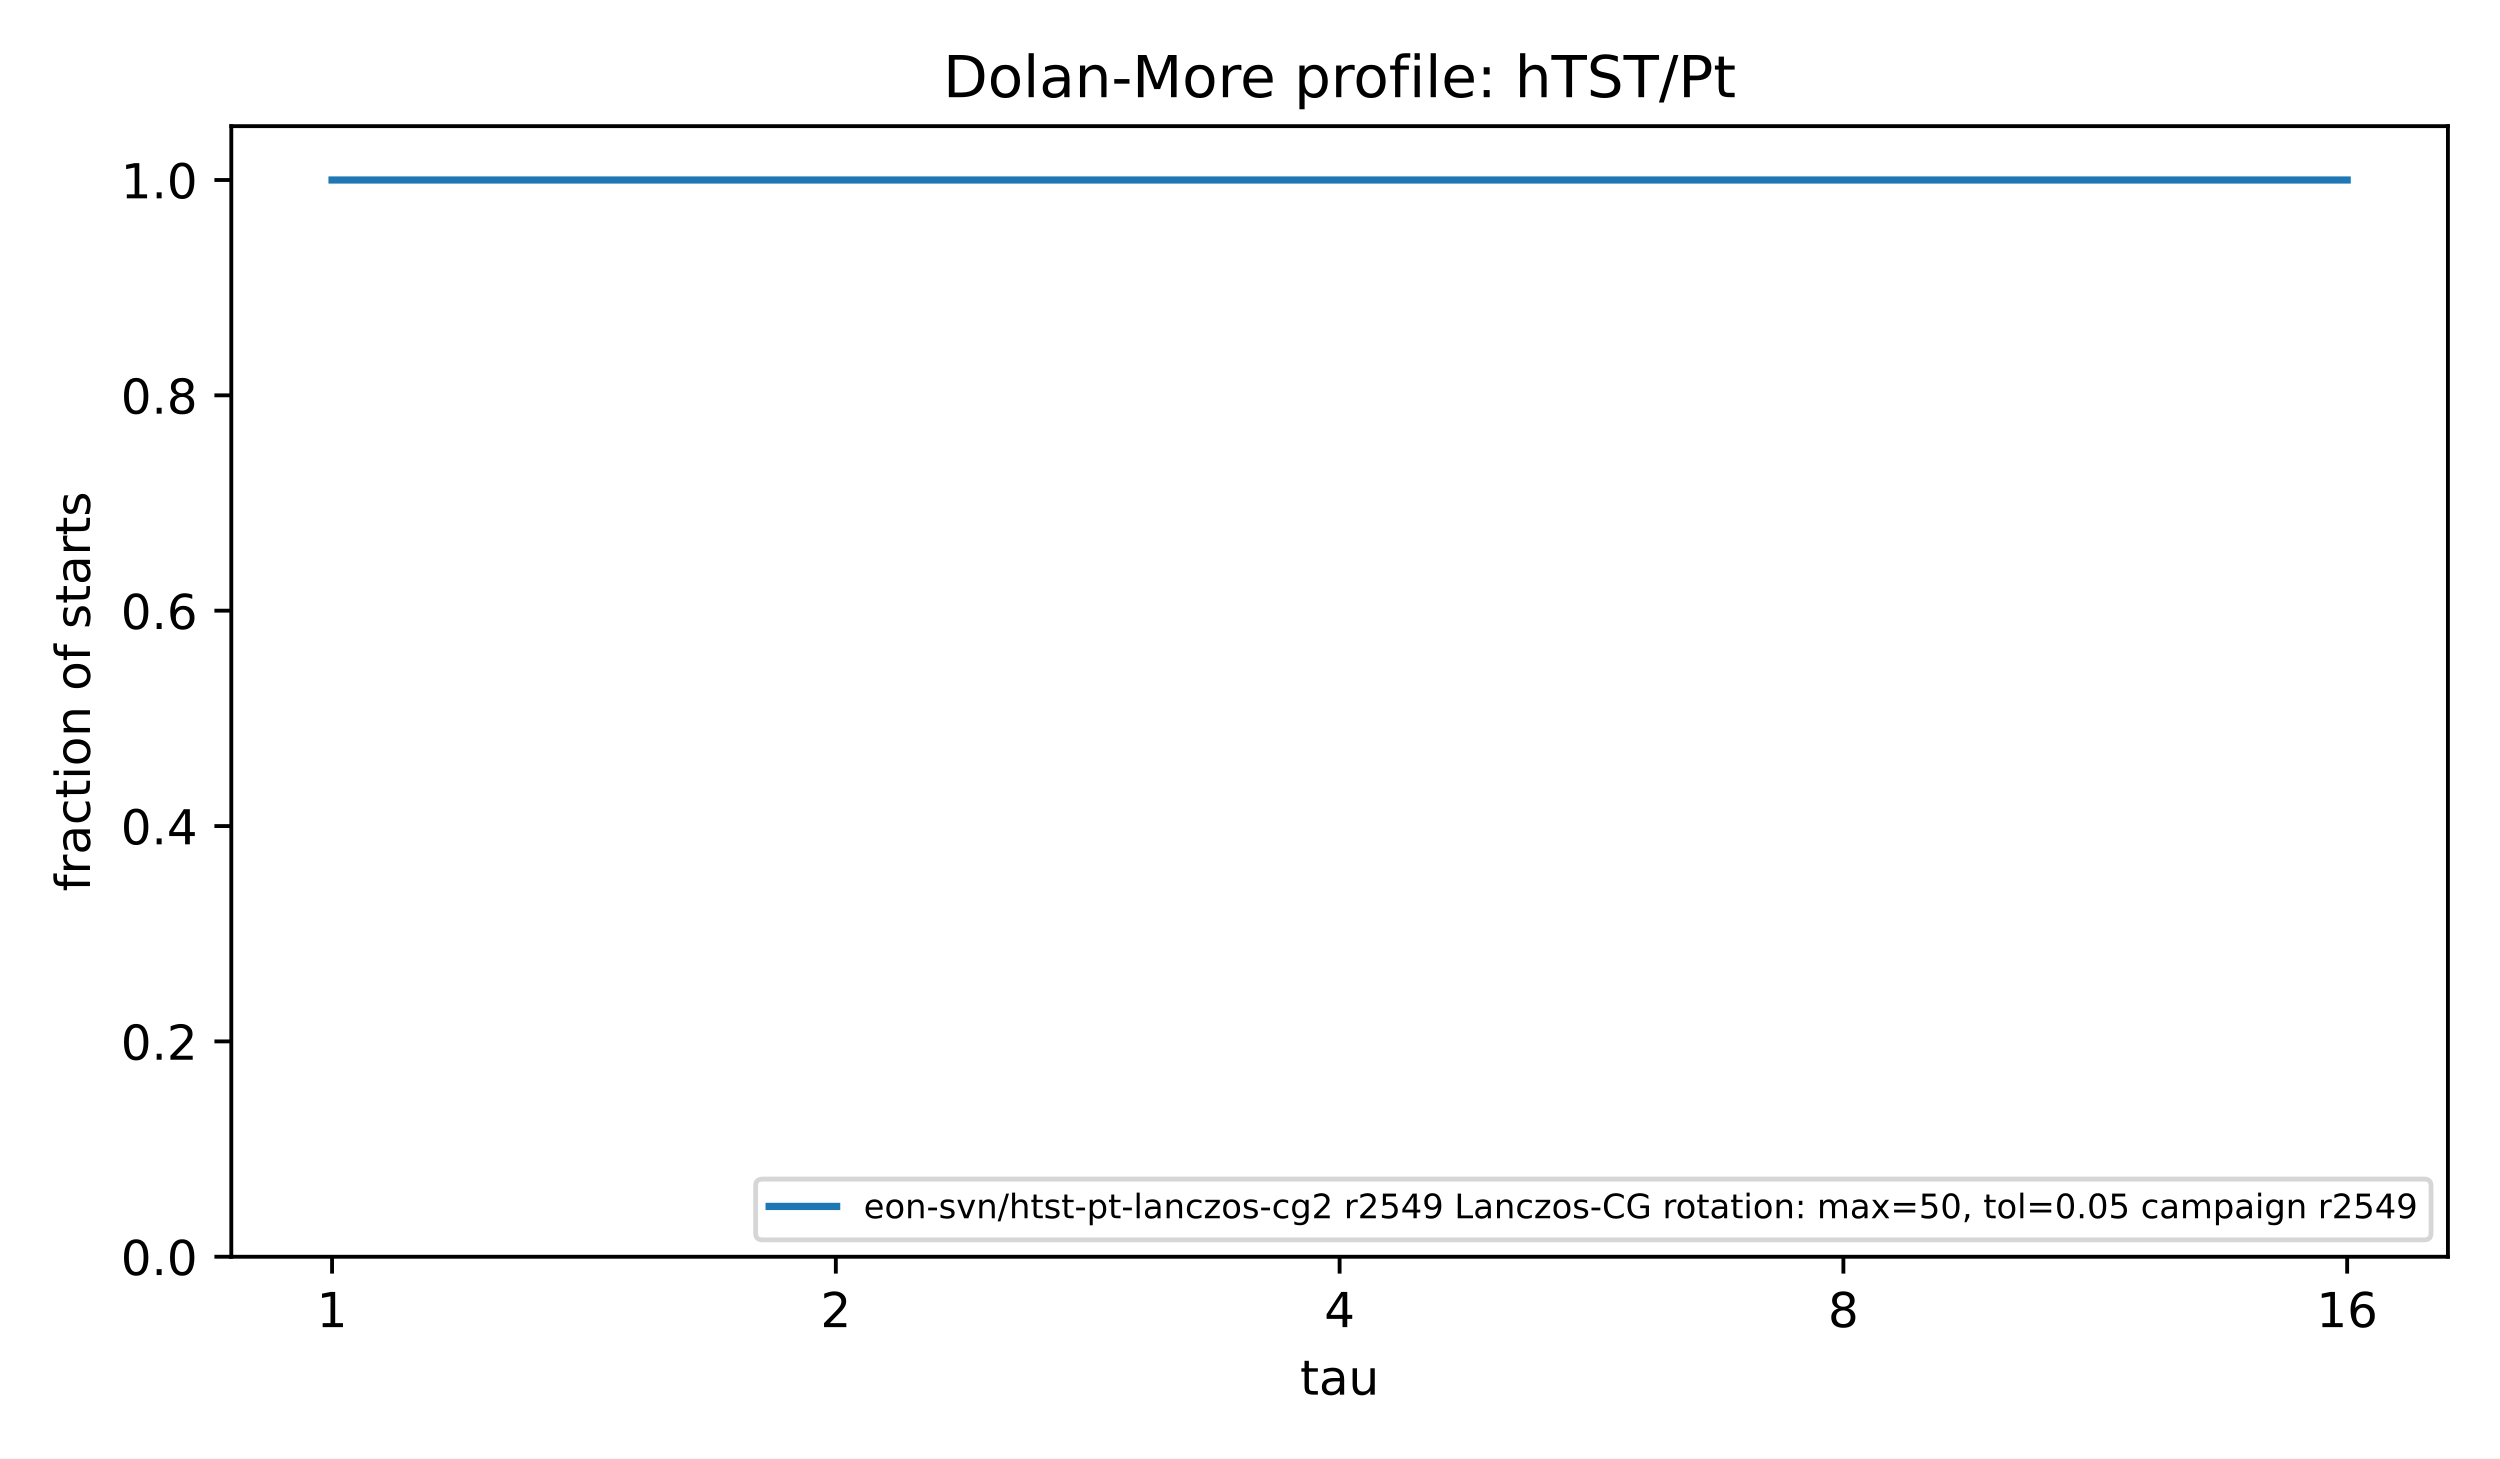
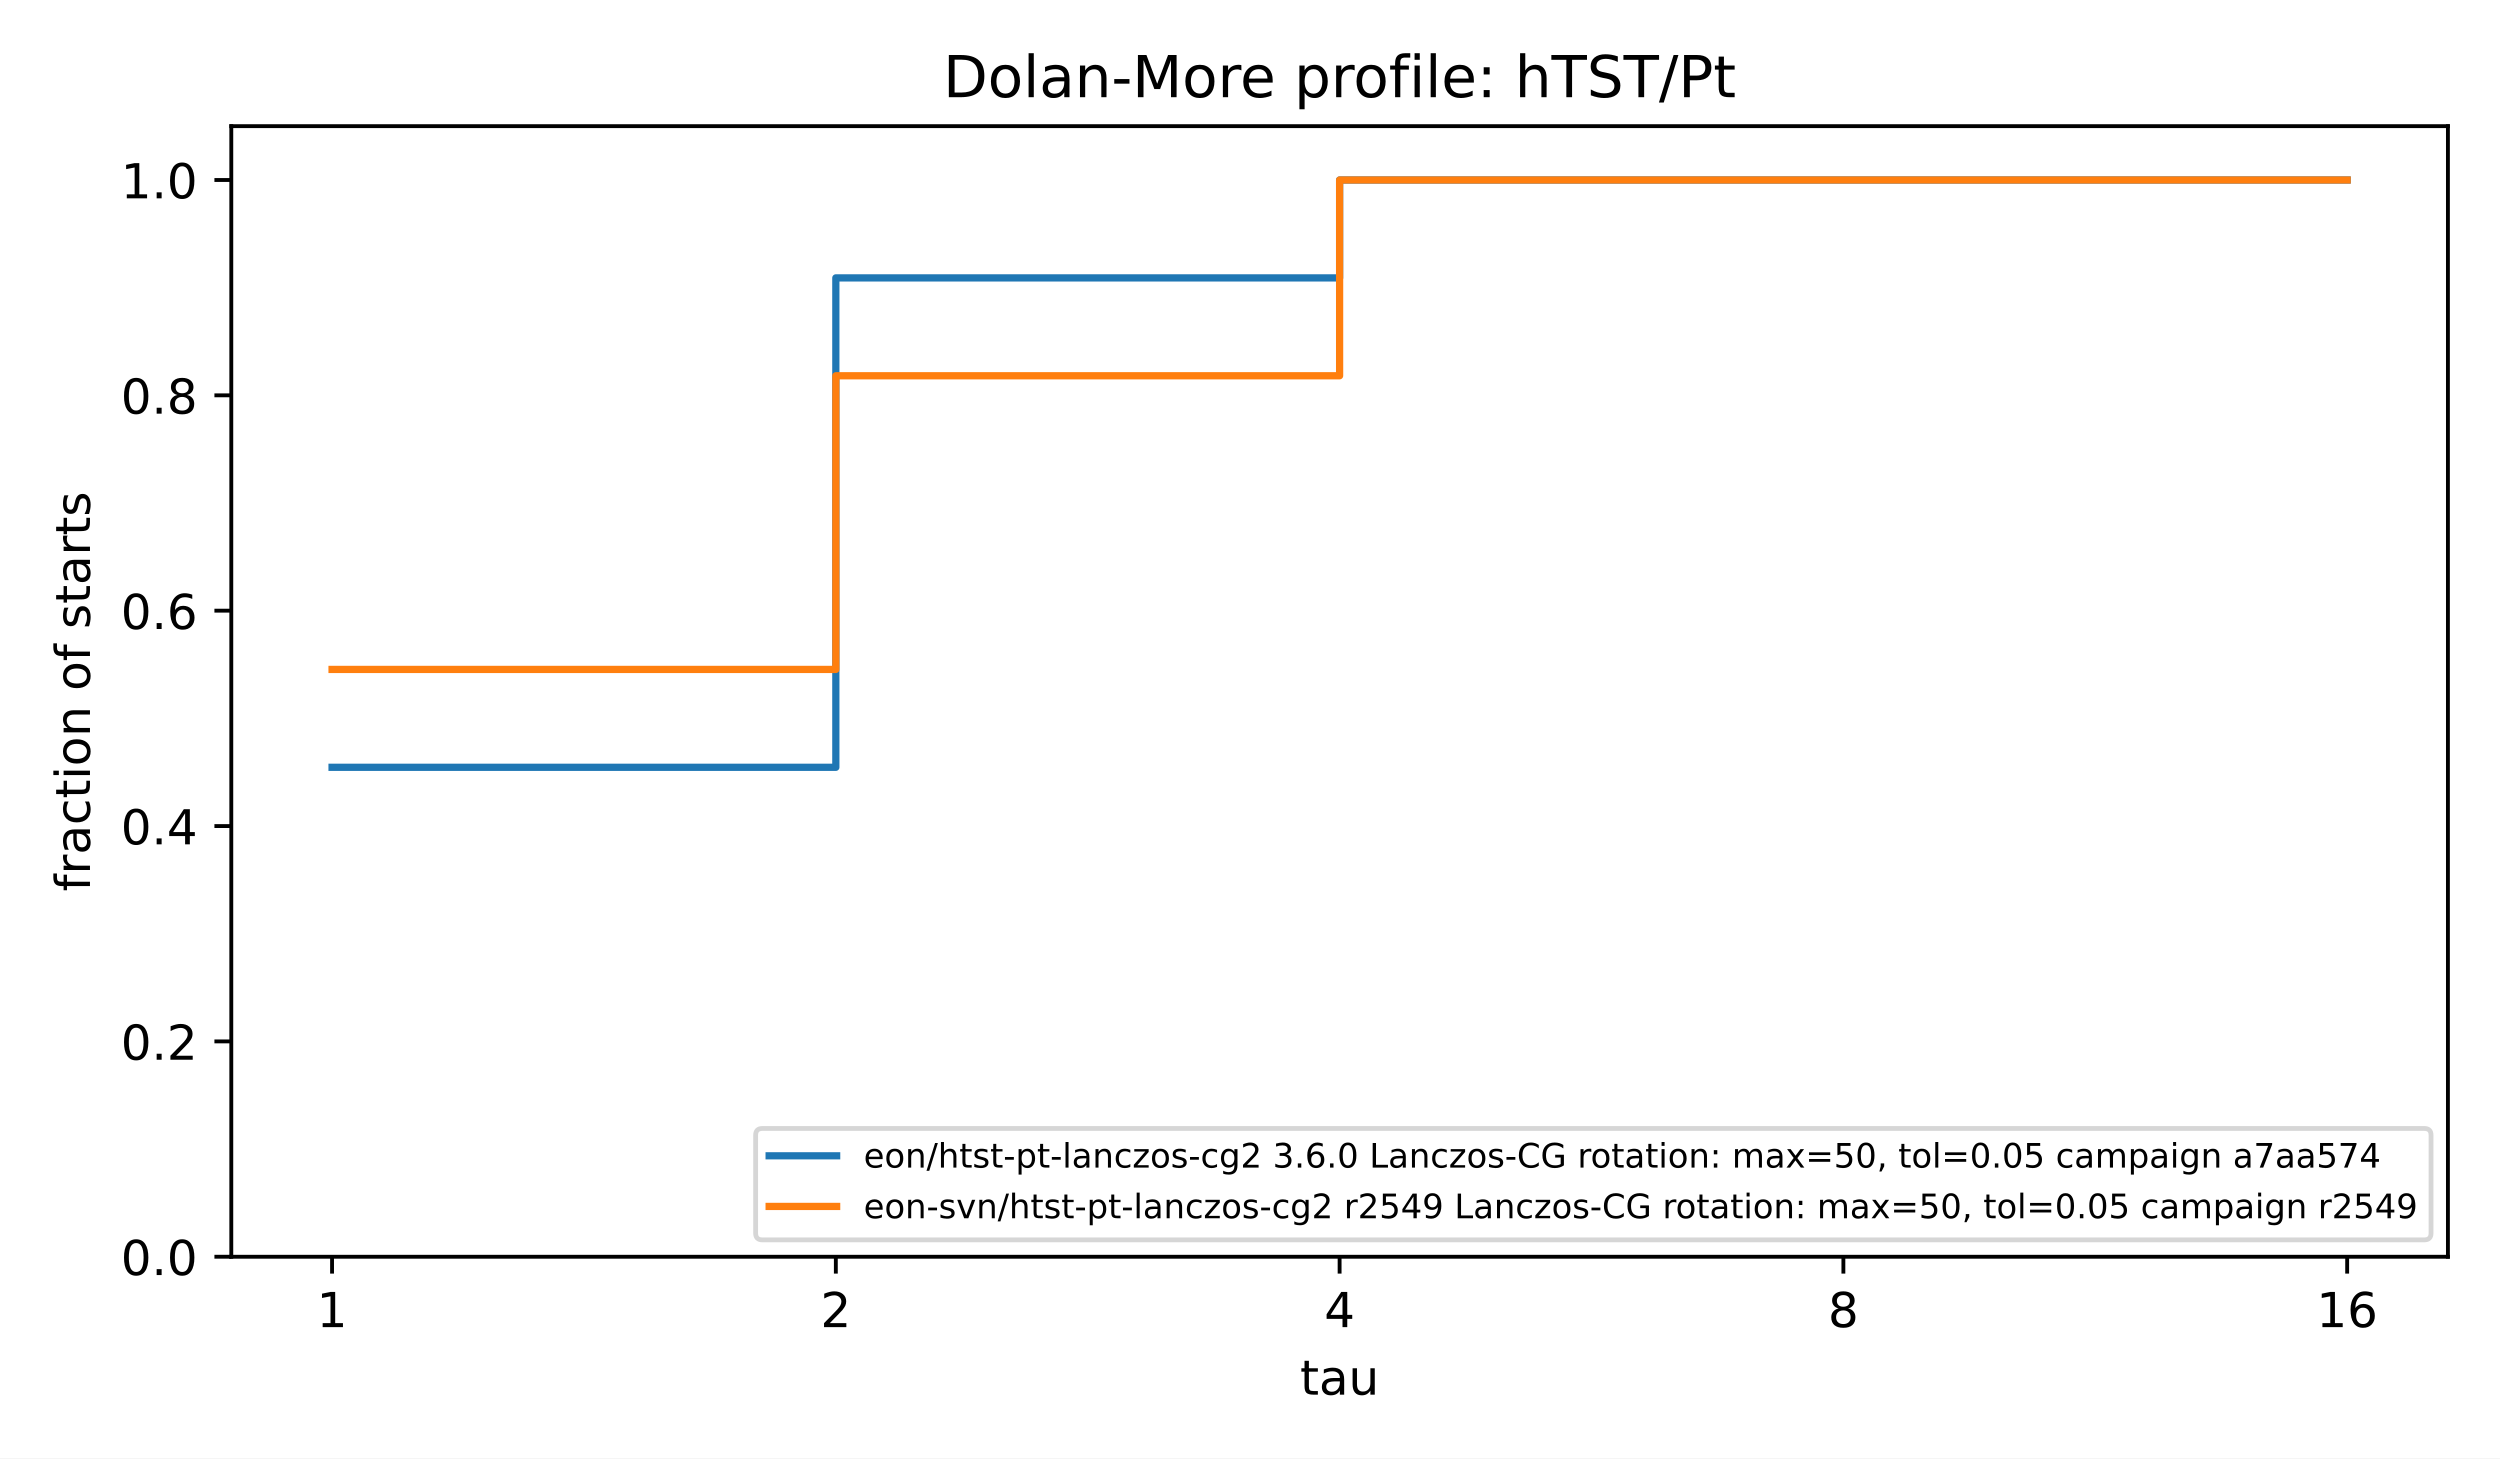
<svg xmlns="http://www.w3.org/2000/svg" xmlns:xlink="http://www.w3.org/1999/xlink" width="518.4pt" height="302.4pt" viewBox="0 0 518.4 302.4" version="1.1">
  <defs>
    <style type="text/css">*{stroke-linejoin: round; stroke-linecap: butt}</style>
  </defs>
  <g id="figure_1">
    <g id="patch_1">
      <path d="M 0 302.4  L 518.4 302.4  L 518.4 0  L 0 0  z " style="fill: #ffffff" />
    </g>
    <g id="axes_1">
      <g id="patch_2">
        <path d="M 47.962 260.6  L 507.6 260.6  L 507.6 26.16  L 47.962 26.16  z " style="fill: #ffffff" />
      </g>
      <g id="matplotlib.axis_1">
        <g id="xtick_1">
          <g id="line2d_1">
            <defs>
              <path id="m8ea4d47d77" d="M 0 0  L 0 3.5  " style="stroke: #000000; stroke-width: 0.8" />
            </defs>
            <g>
              <use xlink:href="#m8ea4d47d77" x="68.855" y="260.6" style="stroke: #000000; stroke-width: 0.8" />
            </g>
          </g>
          <g id="text_1">
            <text style="font-size: 10px; font-family: 'DejaVu Sans', 'Bitstream Vera Sans', 'Computer Modern Sans Serif', 'Lucida Grande', 'Verdana', 'Geneva', 'Lucid', 'Arial', 'Helvetica', 'Avant Garde', sans-serif; text-anchor: middle" x="68.855" y="275.198" transform="rotate(-0 68.85496 275.1977)">1</text>
          </g>
        </g>
        <g id="xtick_2">
          <g id="line2d_2">
            <g>
              <use xlink:href="#m8ea4d47d77" x="173.318" y="260.6" style="stroke: #000000; stroke-width: 0.8" />
            </g>
          </g>
          <g id="text_2">
            <text style="font-size: 10px; font-family: 'DejaVu Sans', 'Bitstream Vera Sans', 'Computer Modern Sans Serif', 'Lucida Grande', 'Verdana', 'Geneva', 'Lucid', 'Arial', 'Helvetica', 'Avant Garde', sans-serif; text-anchor: middle" x="173.318" y="275.198" transform="rotate(-0 173.3181 275.1977)">2</text>
          </g>
        </g>
        <g id="xtick_3">
          <g id="line2d_3">
            <g>
              <use xlink:href="#m8ea4d47d77" x="277.781" y="260.6" style="stroke: #000000; stroke-width: 0.8" />
            </g>
          </g>
          <g id="text_3">
            <text style="font-size: 10px; font-family: 'DejaVu Sans', 'Bitstream Vera Sans', 'Computer Modern Sans Serif', 'Lucida Grande', 'Verdana', 'Geneva', 'Lucid', 'Arial', 'Helvetica', 'Avant Garde', sans-serif; text-anchor: middle" x="277.781" y="275.198" transform="rotate(-0 277.7812 275.1977)">4</text>
          </g>
        </g>
        <g id="xtick_4">
          <g id="line2d_4">
            <g>
              <use xlink:href="#m8ea4d47d77" x="382.244" y="260.6" style="stroke: #000000; stroke-width: 0.8" />
            </g>
          </g>
          <g id="text_4">
            <text style="font-size: 10px; font-family: 'DejaVu Sans', 'Bitstream Vera Sans', 'Computer Modern Sans Serif', 'Lucida Grande', 'Verdana', 'Geneva', 'Lucid', 'Arial', 'Helvetica', 'Avant Garde', sans-serif; text-anchor: middle" x="382.244" y="275.198" transform="rotate(-0 382.2443 275.1977)">8</text>
          </g>
        </g>
        <g id="xtick_5">
          <g id="line2d_5">
            <g>
              <use xlink:href="#m8ea4d47d77" x="486.707" y="260.6" style="stroke: #000000; stroke-width: 0.8" />
            </g>
          </g>
          <g id="text_5">
            <text style="font-size: 10px; font-family: 'DejaVu Sans', 'Bitstream Vera Sans', 'Computer Modern Sans Serif', 'Lucida Grande', 'Verdana', 'Geneva', 'Lucid', 'Arial', 'Helvetica', 'Avant Garde', sans-serif; text-anchor: middle" x="486.707" y="275.198" transform="rotate(-0 486.7074 275.1977)">16</text>
          </g>
        </g>
        <g id="text_6">
          <text style="font-size: 10px; font-family: 'DejaVu Sans', 'Bitstream Vera Sans', 'Computer Modern Sans Serif', 'Lucida Grande', 'Verdana', 'Geneva', 'Lucid', 'Arial', 'Helvetica', 'Avant Garde', sans-serif; text-anchor: middle" x="277.781" y="289.198" transform="rotate(-0 277.7812 289.1977)">tau</text>
        </g>
      </g>
      <g id="matplotlib.axis_2">
        <g id="ytick_1">
          <g id="line2d_6">
            <defs>
              <path id="md659df78fa" d="M 0 0  L -3.5 0  " style="stroke: #000000; stroke-width: 0.8" />
            </defs>
            <g>
              <use xlink:href="#md659df78fa" x="47.962" y="260.6" style="stroke: #000000; stroke-width: 0.8" />
            </g>
          </g>
          <g id="text_7">
            <text style="font-size: 10px; font-family: 'DejaVu Sans', 'Bitstream Vera Sans', 'Computer Modern Sans Serif', 'Lucida Grande', 'Verdana', 'Geneva', 'Lucid', 'Arial', 'Helvetica', 'Avant Garde', sans-serif; text-anchor: end" x="40.962" y="264.399" transform="rotate(-0 40.96234 264.3988)">0.0</text>
          </g>
        </g>
        <g id="ytick_2">
          <g id="line2d_7">
            <g>
              <use xlink:href="#md659df78fa" x="47.962" y="215.945" style="stroke: #000000; stroke-width: 0.8" />
            </g>
          </g>
          <g id="text_8">
            <text style="font-size: 10px; font-family: 'DejaVu Sans', 'Bitstream Vera Sans', 'Computer Modern Sans Serif', 'Lucida Grande', 'Verdana', 'Geneva', 'Lucid', 'Arial', 'Helvetica', 'Avant Garde', sans-serif; text-anchor: end" x="40.962" y="219.744" transform="rotate(-0 40.96234 219.7436)">0.2</text>
          </g>
        </g>
        <g id="ytick_3">
          <g id="line2d_8">
            <g>
              <use xlink:href="#md659df78fa" x="47.962" y="171.29" style="stroke: #000000; stroke-width: 0.8" />
            </g>
          </g>
          <g id="text_9">
            <text style="font-size: 10px; font-family: 'DejaVu Sans', 'Bitstream Vera Sans', 'Computer Modern Sans Serif', 'Lucida Grande', 'Verdana', 'Geneva', 'Lucid', 'Arial', 'Helvetica', 'Avant Garde', sans-serif; text-anchor: end" x="40.962" y="175.088" transform="rotate(-0 40.96234 175.0884)">0.4</text>
          </g>
        </g>
        <g id="ytick_4">
          <g id="line2d_9">
            <g>
              <use xlink:href="#md659df78fa" x="47.962" y="126.634" style="stroke: #000000; stroke-width: 0.8" />
            </g>
          </g>
          <g id="text_10">
            <text style="font-size: 10px; font-family: 'DejaVu Sans', 'Bitstream Vera Sans', 'Computer Modern Sans Serif', 'Lucida Grande', 'Verdana', 'Geneva', 'Lucid', 'Arial', 'Helvetica', 'Avant Garde', sans-serif; text-anchor: end" x="40.962" y="130.433" transform="rotate(-0 40.96234 130.4331)">0.6</text>
          </g>
        </g>
        <g id="ytick_5">
          <g id="line2d_10">
            <g>
              <use xlink:href="#md659df78fa" x="47.962" y="81.979" style="stroke: #000000; stroke-width: 0.8" />
            </g>
          </g>
          <g id="text_11">
            <text style="font-size: 10px; font-family: 'DejaVu Sans', 'Bitstream Vera Sans', 'Computer Modern Sans Serif', 'Lucida Grande', 'Verdana', 'Geneva', 'Lucid', 'Arial', 'Helvetica', 'Avant Garde', sans-serif; text-anchor: end" x="40.962" y="85.778" transform="rotate(-0 40.96234 85.77788)">0.8</text>
          </g>
        </g>
        <g id="ytick_6">
          <g id="line2d_11">
            <g>
              <use xlink:href="#md659df78fa" x="47.962" y="37.324" style="stroke: #000000; stroke-width: 0.8" />
            </g>
          </g>
          <g id="text_12">
            <text style="font-size: 10px; font-family: 'DejaVu Sans', 'Bitstream Vera Sans', 'Computer Modern Sans Serif', 'Lucida Grande', 'Verdana', 'Geneva', 'Lucid', 'Arial', 'Helvetica', 'Avant Garde', sans-serif; text-anchor: end" x="40.962" y="41.123" transform="rotate(-0 40.96234 41.12264)">1.0</text>
          </g>
        </g>
        <g id="text_13">
          <text style="font-size: 10px; font-family: 'DejaVu Sans', 'Bitstream Vera Sans', 'Computer Modern Sans Serif', 'Lucida Grande', 'Verdana', 'Geneva', 'Lucid', 'Arial', 'Helvetica', 'Avant Garde', sans-serif; text-anchor: middle" x="18.657" y="143.38" transform="rotate(-90 18.65687 143.38)">fraction of starts</text>
        </g>
      </g>
      <g id="line2d_12">
-         <path d="M 68.855 37.324  L 173.318 37.324  L 173.318 37.324  L 277.781 37.324  L 277.781 37.324  L 382.244 37.324  L 382.244 37.324  L 486.707 37.324  L 486.707 37.324  " clip-path="url(#p4e380cea4b)" style="fill: none; stroke: #1f77b4; stroke-width: 1.5; stroke-linecap: square" />
+         <path d="M 68.855 159.111  L 173.318 159.111  L 173.318 57.622  L 277.781 57.622  L 277.781 37.324  L 382.244 37.324  L 382.244 37.324  L 486.707 37.324  L 486.707 37.324  " clip-path="url(#p4e380cea4b)" style="fill: none; stroke: #1f77b4; stroke-width: 1.5; stroke-linecap: square" />
+       </g>
+       <g id="line2d_13">
+         <path d="M 68.855 138.813  L 173.318 138.813  L 173.318 77.919  L 277.781 77.919  L 277.781 37.324  L 382.244 37.324  L 382.244 37.324  L 486.707 37.324  L 486.707 37.324  " clip-path="url(#p4e380cea4b)" style="fill: none; stroke: #ff7f0e; stroke-width: 1.5; stroke-linecap: square" />
      </g>
      <g id="patch_3">
        <path d="M 47.962 260.6  L 47.962 26.16  " style="fill: none; stroke: #000000; stroke-width: 0.8; stroke-linejoin: miter; stroke-linecap: square" />
      </g>
      <g id="patch_4">
        <path d="M 507.6 260.6  L 507.6 26.16  " style="fill: none; stroke: #000000; stroke-width: 0.8; stroke-linejoin: miter; stroke-linecap: square" />
      </g>
      <g id="patch_5">
        <path d="M 47.962 260.6  L 507.6 260.6  " style="fill: none; stroke: #000000; stroke-width: 0.8; stroke-linejoin: miter; stroke-linecap: square" />
      </g>
      <g id="patch_6">
        <path d="M 47.962 26.16  L 507.6 26.16  " style="fill: none; stroke: #000000; stroke-width: 0.8; stroke-linejoin: miter; stroke-linecap: square" />
      </g>
      <g id="text_14">
        <text style="font-size: 12px; font-family: 'DejaVu Sans', 'Bitstream Vera Sans', 'Computer Modern Sans Serif', 'Lucida Grande', 'Verdana', 'Geneva', 'Lucid', 'Arial', 'Helvetica', 'Avant Garde', sans-serif; text-anchor: middle" x="277.781" y="20.16" transform="rotate(-0 277.7812 20.16)">Dolan-More profile: hTST/Pt</text>
      </g>
      <g id="legend_1">
        <g id="patch_7">
-           <path d="M 158.089 257.1  L 502.7 257.1  Q 504.1 257.1 504.1 255.7  L 504.1 245.899  Q 504.1 244.499 502.7 244.499  L 158.089 244.499  Q 156.689 244.499 156.689 245.899  L 156.689 255.7  Q 156.689 257.1 158.089 257.1  z " style="fill: #ffffff; opacity: 0.8; stroke: #cccccc; stroke-linejoin: miter" />
+           <path d="M 158.089 257.1  L 502.7 257.1  Q 504.1 257.1 504.1 255.7  L 504.1 235.399  Q 504.1 233.999 502.7 233.999  L 158.089 233.999  Q 156.689 233.999 156.689 235.399  L 156.689 255.7  Q 156.689 257.1 158.089 257.1  z " style="fill: #ffffff; opacity: 0.8; stroke: #cccccc; stroke-linejoin: miter" />
        </g>
-         <g id="line2d_13">
-           <path d="M 159.489 250.168  L 166.489 250.168  L 166.489 250.168  L 173.489 250.168  L 173.489 250.168  " style="fill: none; stroke: #1f77b4; stroke-width: 1.5; stroke-linecap: square" />
+         <g id="line2d_14">
+           <path d="M 159.489 239.668  L 166.489 239.668  L 166.489 239.668  L 173.489 239.668  L 173.489 239.668  " style="fill: none; stroke: #1f77b4; stroke-width: 1.5; stroke-linecap: square" />
        </g>
        <g id="text_15">
+           <text style="font-size: 7px; font-family: 'DejaVu Sans', 'Bitstream Vera Sans', 'Computer Modern Sans Serif', 'Lucida Grande', 'Verdana', 'Geneva', 'Lucid', 'Arial', 'Helvetica', 'Avant Garde', sans-serif; text-anchor: start" x="179.089" y="242.118" transform="rotate(-0 179.0889 242.1178)">eon/htst-pt-lanczos-cg2 3.6.0 Lanczos-CG rotation: max=50, tol=0.05 campaign a7aa574</text>
+         </g>
+         <g id="line2d_15">
+           <path d="M 159.489 250.168  L 166.489 250.168  L 166.489 250.168  L 173.489 250.168  L 173.489 250.168  " style="fill: none; stroke: #ff7f0e; stroke-width: 1.5; stroke-linecap: square" />
+         </g>
+         <g id="text_16">
          <text style="font-size: 7px; font-family: 'DejaVu Sans', 'Bitstream Vera Sans', 'Computer Modern Sans Serif', 'Lucida Grande', 'Verdana', 'Geneva', 'Lucid', 'Arial', 'Helvetica', 'Avant Garde', sans-serif; text-anchor: start" x="179.089" y="252.618" transform="rotate(-0 179.0889 252.6184)">eon-svn/htst-pt-lanczos-cg2 r2549 Lanczos-CG rotation: max=50, tol=0.05 campaign r2549</text>
        </g>
      </g>
    </g>
  </g>
  <defs>
    <clipPath id="p4e380cea4b">
      <rect x="47.962" y="26.16" width="459.638" height="234.44" />
    </clipPath>
  </defs>
</svg>
